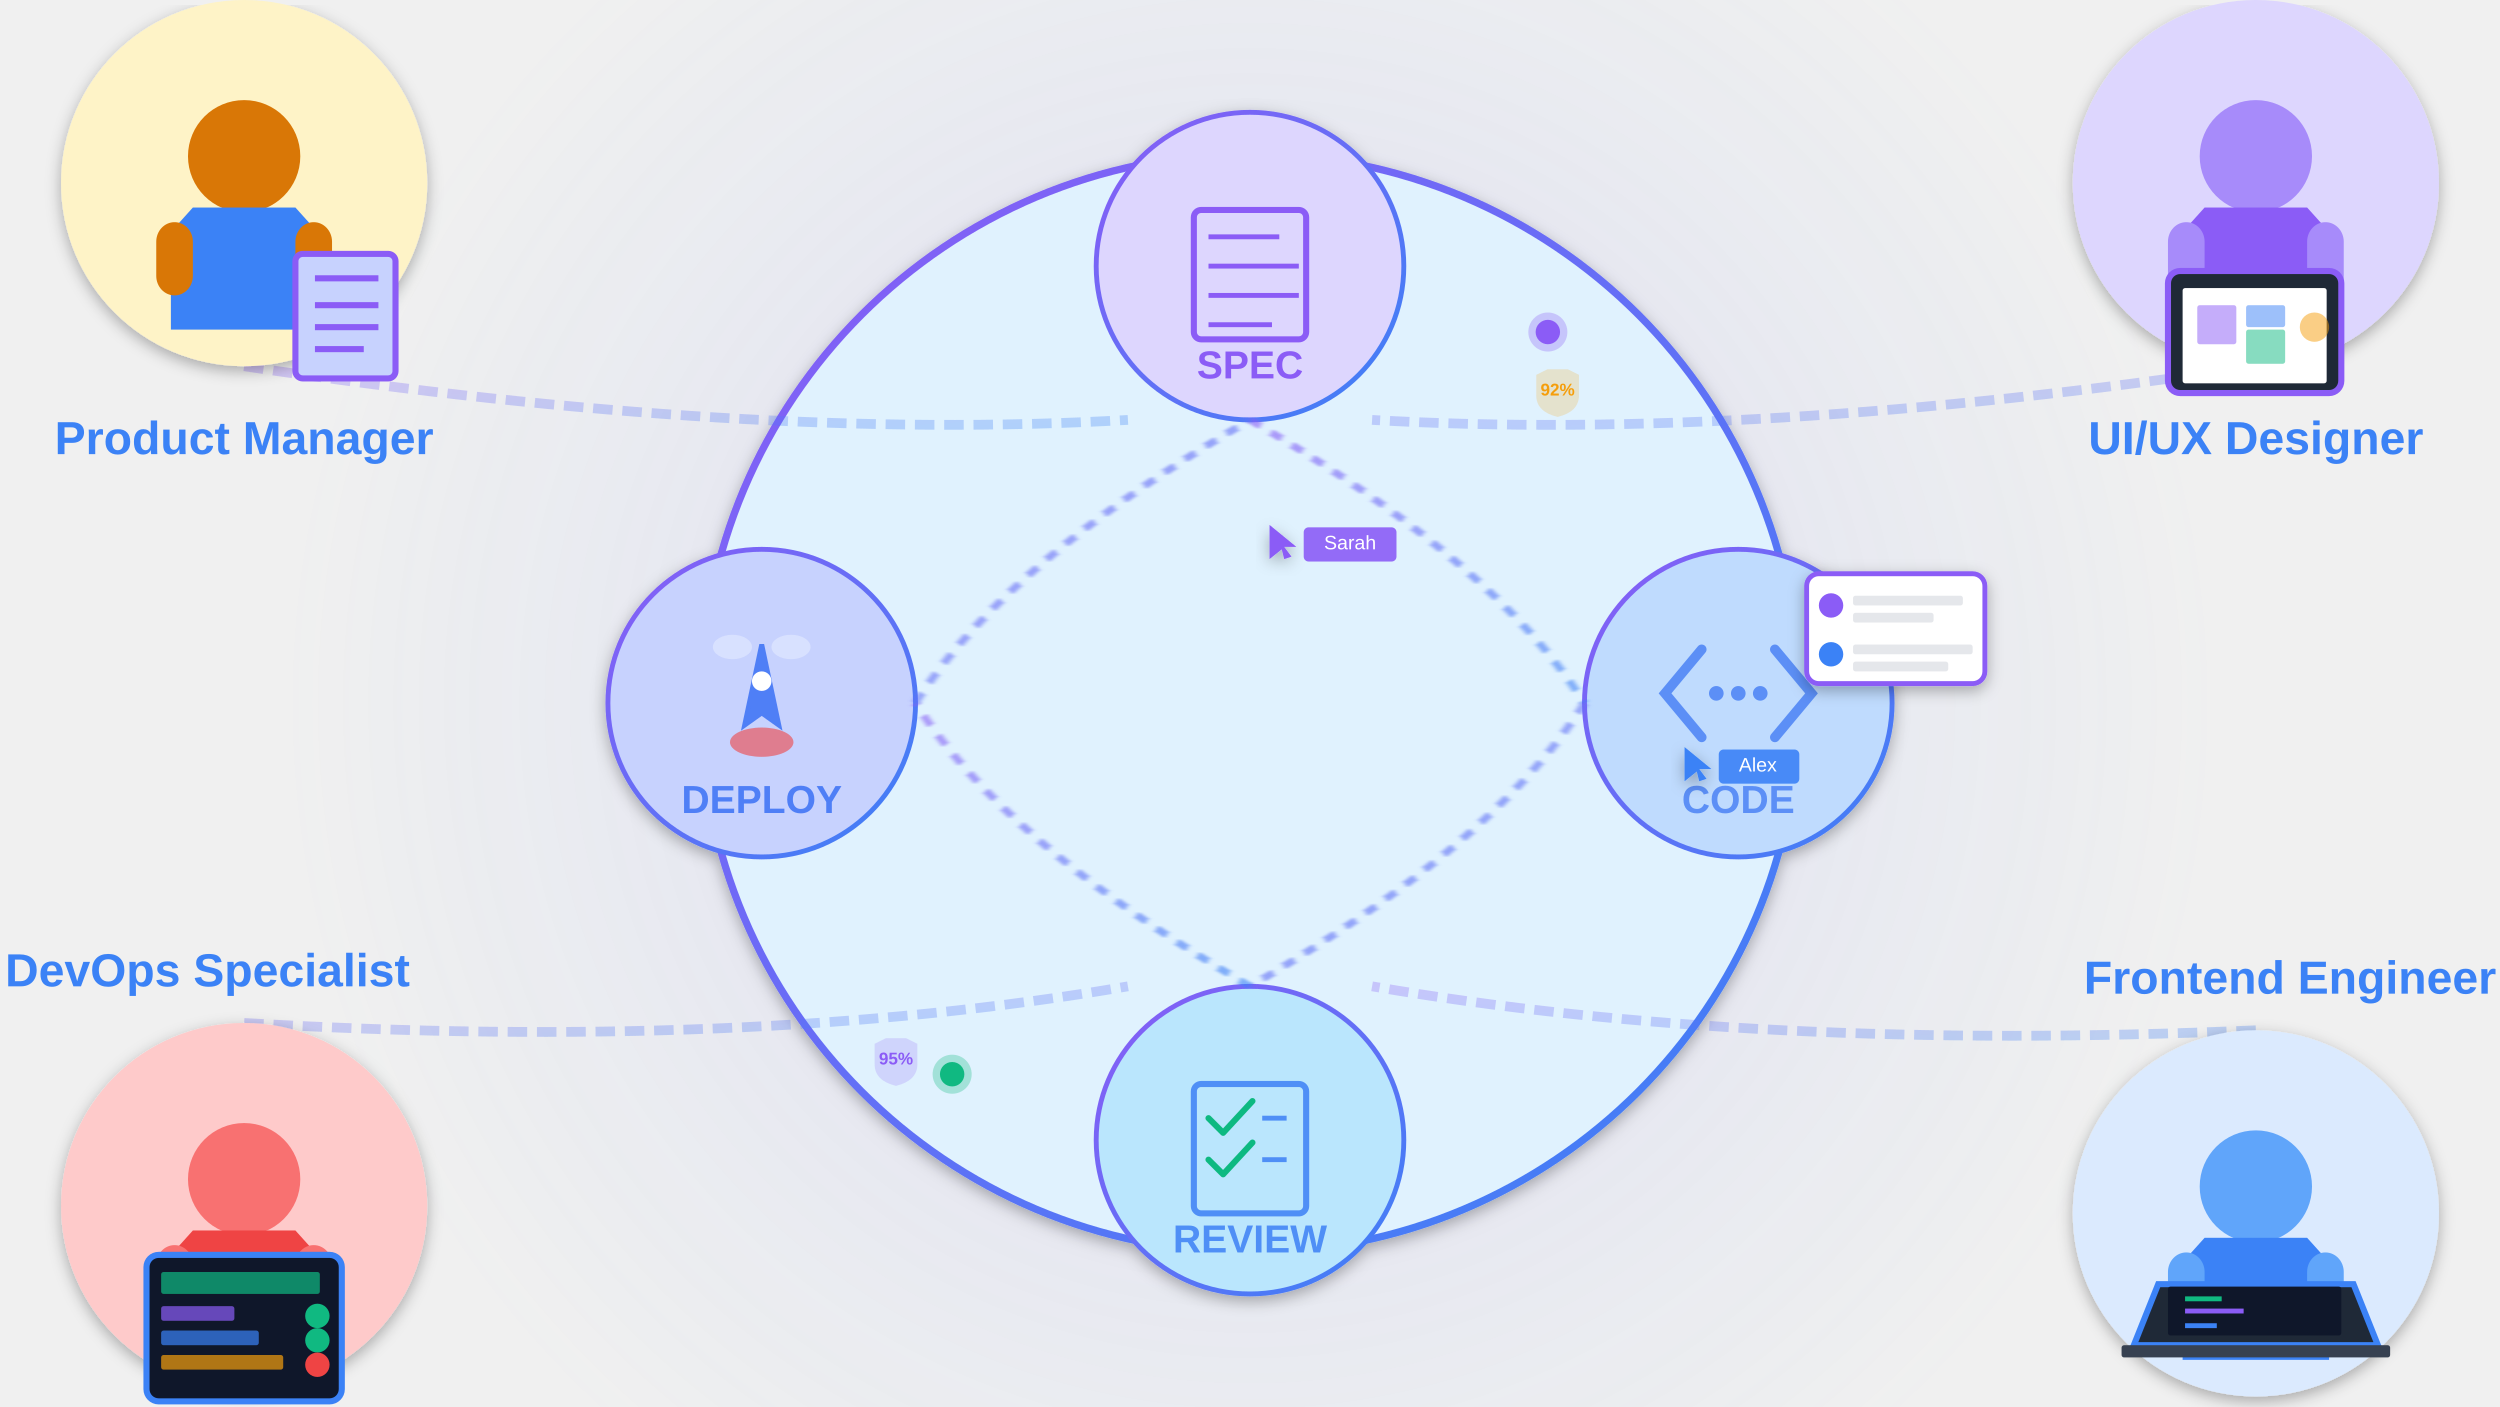
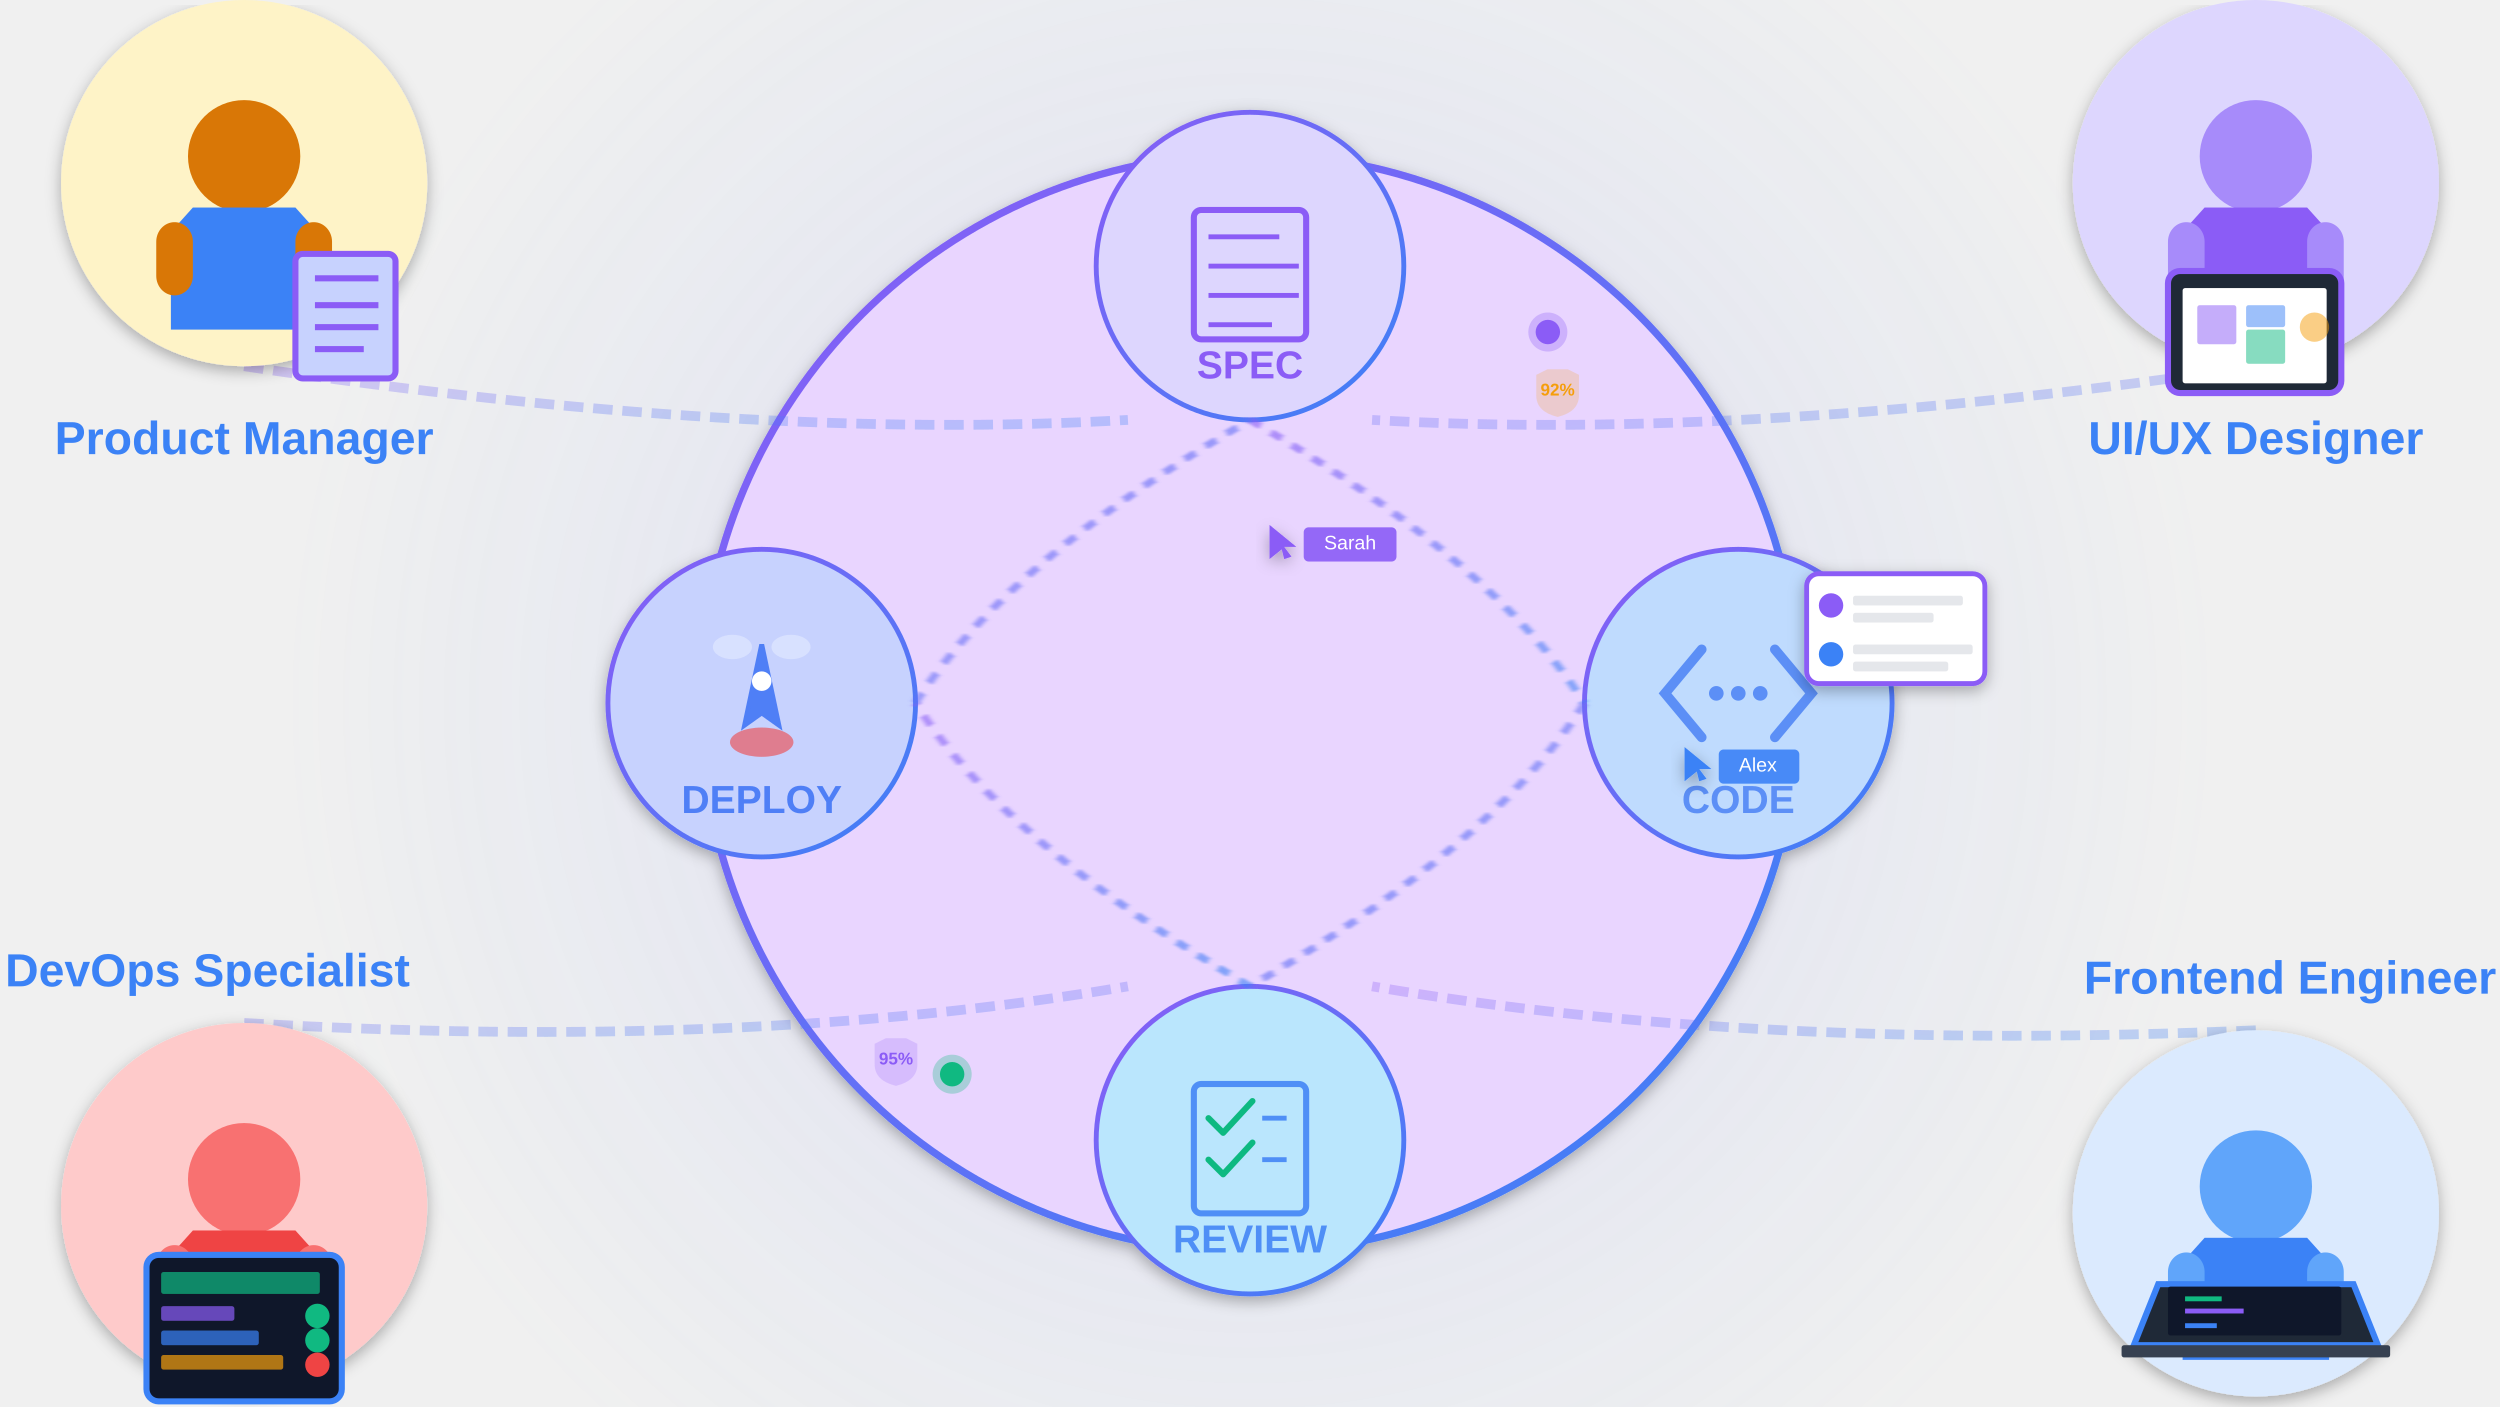
<svg xmlns="http://www.w3.org/2000/svg" viewBox="0 0 1024 576" width="1024" height="576">
  <defs>
    <linearGradient id="primaryGradient" x1="0%" y1="0%" x2="100%" y2="100%">
      <stop offset="0%" style="stop-color:#8b5cf6;stop-opacity:1" />
      <stop offset="100%" style="stop-color:#3b82f6;stop-opacity:1" />
    </linearGradient>
    <linearGradient id="secondaryGradient" x1="0%" y1="0%" x2="100%" y2="100%">
      <stop offset="0%" style="stop-color:#a78bfa;stop-opacity:1" />
      <stop offset="100%" style="stop-color:#60a5fa;stop-opacity:1" />
    </linearGradient>
    <radialGradient id="glowGradient" cx="50%" cy="50%" r="50%">
      <stop offset="0%" style="stop-color:#8b5cf6;stop-opacity:0.3" />
      <stop offset="100%" style="stop-color:#3b82f6;stop-opacity:0" />
    </radialGradient>
    <filter id="softShadow" x="-50%" y="-50%" width="200%" height="200%">
      <feGaussianBlur in="SourceAlpha" stdDeviation="3" />
      <feOffset dx="0" dy="2" result="offsetblur" />
      <feComponentTransfer>
        <feFuncA type="linear" slope="0.3" />
      </feComponentTransfer>
      <feMerge>
        <feMergeNode />
        <feMergeNode in="SourceGraphic" />
      </feMerge>
    </filter>
    <filter id="motionBlur">
      <feGaussianBlur in="SourceGraphic" stdDeviation="1 0" />
    </filter>
  </defs>
  <circle cx="512" cy="288" r="400" fill="url(#glowGradient)" opacity="0.5" />
  <g id="centralWorkflow" filter="url(#softShadow)">
-     <circle cx="512" cy="288" r="225" fill="#e0f2fe" stroke="url(#primaryGradient)" stroke-width="3" />
+     <circle cx="512" cy="288" r="225" fill="#e9d5ff" stroke="url(#primaryGradient)" stroke-width="3" />
    <g id="workflowStages">
      <g id="specStage">
        <circle cx="512" cy="109" r="63" fill="#ddd6fe" />
        <circle cx="512" cy="109" r="63" fill="none" stroke="url(#primaryGradient)" stroke-width="2" />
        <rect x="489" y="86" width="46" height="53" rx="3" fill="none" stroke="#8b5cf6" stroke-width="2.5" />
        <line x1="495" y1="97" x2="524" y2="97" stroke="#8b5cf6" stroke-width="2" />
        <line x1="495" y1="109" x2="532" y2="109" stroke="#8b5cf6" stroke-width="2" />
        <line x1="495" y1="121" x2="532" y2="121" stroke="#8b5cf6" stroke-width="2" />
        <line x1="495" y1="133" x2="521" y2="133" stroke="#8b5cf6" stroke-width="2" />
        <text x="512" y="155" text-anchor="middle" font-family="Arial, sans-serif" font-size="16" font-weight="bold" fill="#8b5cf6">SPEC</text>
      </g>
      <g id="codeStage">
        <circle cx="712" cy="288" r="63" fill="#bfdbfe" />
        <circle cx="712" cy="288" r="63" fill="none" stroke="url(#primaryGradient)" stroke-width="2" />
        <path d="M 697 266 L 682 284 L 697 302" fill="none" stroke="#5b8ff6" stroke-width="4" stroke-linecap="round" />
        <path d="M 727 266 L 742 284 L 727 302" fill="none" stroke="#5b8ff6" stroke-width="4" stroke-linecap="round" />
        <circle cx="703" cy="284" r="3" fill="#5b8ff6" />
        <circle cx="712" cy="284" r="3" fill="#5b8ff6" />
        <circle cx="721" cy="284" r="3" fill="#5b8ff6" />
        <text x="712" y="333" text-anchor="middle" font-family="Arial, sans-serif" font-size="16" font-weight="bold" fill="#5b8ff6">CODE</text>
      </g>
      <g id="reviewStage">
        <circle cx="512" cy="467" r="63" fill="#bae6fd" />
        <circle cx="512" cy="467" r="63" fill="none" stroke="url(#primaryGradient)" stroke-width="2" />
        <rect x="489" y="444" width="46" height="53" rx="3" fill="none" stroke="#4f8ff6" stroke-width="2.5" />
        <polyline points="495,458 501,464 513,451" fill="none" stroke="#10b981" stroke-width="2.5" stroke-linecap="round" stroke-linejoin="round" />
        <polyline points="495,475 501,481 513,468" fill="none" stroke="#10b981" stroke-width="2.5" stroke-linecap="round" stroke-linejoin="round" />
        <line x1="517" y1="458" x2="527" y2="458" stroke="#4f8ff6" stroke-width="2" />
        <line x1="517" y1="475" x2="527" y2="475" stroke="#4f8ff6" stroke-width="2" />
        <text x="512" y="513" text-anchor="middle" font-family="Arial, sans-serif" font-size="16" font-weight="bold" fill="#4f8ff6">REVIEW</text>
      </g>
      <g id="deployStage">
        <circle cx="312" cy="288" r="63" fill="#c7d2fe" />
        <circle cx="312" cy="288" r="63" fill="none" stroke="url(#primaryGradient)" stroke-width="2" />
        <path d="M 312 264 L 305 297 L 312 292 L 319 297 Z" fill="#4f7ff6" stroke="#4f7ff6" stroke-width="2" />
        <ellipse cx="312" cy="304" rx="13" ry="6" fill="#ef4444" opacity="0.6" />
        <circle cx="312" cy="279" r="4" fill="#ffffff" />
        <ellipse cx="324" cy="265" rx="8" ry="5" fill="#e0e7ff" opacity="0.7" />
        <ellipse cx="300" cy="265" rx="8" ry="5" fill="#e0e7ff" opacity="0.7" />
        <text x="312" y="333" text-anchor="middle" font-family="Arial, sans-serif" font-size="16" font-weight="bold" fill="#4f7ff6">DEPLOY</text>
      </g>
    </g>
    <g id="flowLines" opacity="0.6">
      <path d="M 512 172 Q 612 230 649 288" fill="none" stroke="url(#primaryGradient)" stroke-width="3" stroke-dasharray="5,5" filter="url(#motionBlur)">
        <animate attributeName="stroke-dashoffset" from="0" to="10" dur="1s" repeatCount="indefinite" />
      </path>
      <path d="M 649 288 Q 612 346 512 404" fill="none" stroke="url(#primaryGradient)" stroke-width="3" stroke-dasharray="5,5" filter="url(#motionBlur)">
        <animate attributeName="stroke-dashoffset" from="0" to="10" dur="1s" repeatCount="indefinite" />
      </path>
      <path d="M 512 404 Q 412 346 375 288" fill="none" stroke="url(#primaryGradient)" stroke-width="3" stroke-dasharray="5,5" filter="url(#motionBlur)">
        <animate attributeName="stroke-dashoffset" from="0" to="10" dur="1s" repeatCount="indefinite" />
      </path>
      <path d="M 375 288 Q 412 230 512 172" fill="none" stroke="url(#primaryGradient)" stroke-width="3" stroke-dasharray="5,5" filter="url(#motionBlur)">
        <animate attributeName="stroke-dashoffset" from="0" to="10" dur="1s" repeatCount="indefinite" />
      </path>
    </g>
  </g>
  <g id="qualityGates">
    <g transform="translate(630, 154)">
      <path d="M 0 0 L 4 -2 L 12 -2 L 16 0 L 16 8 Q 16 14 8 16 Q 0 14 0 8 Z" fill="#f59e0b" opacity="0.2" stroke="#f59e0b" stroke-width="1.5" />
      <text x="8" y="8" text-anchor="middle" font-family="Arial, sans-serif" font-size="7" font-weight="bold" fill="#f59e0b">92%</text>
    </g>
    <g transform="translate(359, 428)">
      <path d="M 0 0 L 4 -2 L 12 -2 L 16 0 L 16 8 Q 16 14 8 16 Q 0 14 0 8 Z" fill="#8b5cf6" opacity="0.2" stroke="#8b5cf6" stroke-width="1.5" />
      <text x="8" y="8" text-anchor="middle" font-family="Arial, sans-serif" font-size="7" font-weight="bold" fill="#8b5cf6">95%</text>
    </g>
  </g>
  <g id="integrationLines" opacity="0.3">
    <path d="M 100 150 Q 306 181 462 172" fill="none" stroke="url(#primaryGradient)" stroke-width="4" stroke-dasharray="8,4" />
    <path d="M 924 150 Q 718 181 562 172" fill="none" stroke="url(#primaryGradient)" stroke-width="4" stroke-dasharray="8,4" />
    <path d="M 924 422 Q 718 431 562 404" fill="none" stroke="url(#primaryGradient)" stroke-width="4" stroke-dasharray="8,4" />
    <path d="M 100 419 Q 306 431 462 404" fill="none" stroke="url(#primaryGradient)" stroke-width="4" stroke-dasharray="8,4" />
  </g>
  <g id="productManager" transform="translate(100, 75)">
    <circle cx="0" cy="0" r="75" fill="#fef3c7" filter="url(#softShadow)" />
    <circle cx="0" cy="-11" r="23" fill="#d97706" />
    <path d="M -30 20 L -21 10 L 21 10 L 30 20 L 30 60 L -30 60 Z" fill="#3b82f6" />
    <rect x="-36" y="16" width="15" height="30" rx="8" fill="#d97706" />
    <rect x="21" y="16" width="15" height="30" rx="8" fill="#d97706" />
    <rect x="21" y="29" width="41" height="51" rx="3" fill="#c7d2fe" stroke="#8b5cf6" stroke-width="2.5" />
    <line x1="29" y1="39" x2="55" y2="39" stroke="#8b5cf6" stroke-width="2.5" />
    <line x1="29" y1="50" x2="55" y2="50" stroke="#8b5cf6" stroke-width="2.5" />
    <line x1="29" y1="59" x2="55" y2="59" stroke="#8b5cf6" stroke-width="2.5" />
    <line x1="29" y1="68" x2="49" y2="68" stroke="#8b5cf6" stroke-width="2.5" />
    <text x="0" y="111" text-anchor="middle" font-family="Arial, sans-serif" font-size="19" font-weight="700" fill="#3b82f6">Product Manager</text>
  </g>
  <g id="uiDesigner" transform="translate(924, 75)">
    <circle cx="0" cy="0" r="75" fill="#ddd6fe" filter="url(#softShadow)" />
    <circle cx="0" cy="-11" r="23" fill="#a78bfa" />
    <path d="M -30 20 L -21 10 L 21 10 L 30 20 L 30 60 L -30 60 Z" fill="#8b5cf6" />
    <rect x="-36" y="16" width="15" height="30" rx="8" fill="#a78bfa" />
    <rect x="21" y="16" width="15" height="30" rx="8" fill="#a78bfa" />
    <rect x="-36" y="36" width="71" height="50" rx="5" fill="#1f2937" stroke="#8b5cf6" stroke-width="2.5" />
    <rect x="-30" y="43" width="59" height="39" rx="1" fill="#ffffff" />
    <rect x="-24" y="50" width="16" height="16" rx="1" fill="#8b5cf6" opacity="0.5" />
    <rect x="-4" y="50" width="16" height="9" rx="1" fill="#3b82f6" opacity="0.5" />
    <rect x="-4" y="60" width="16" height="14" rx="1" fill="#10b981" opacity="0.5" />
    <circle cx="24" cy="59" r="6" fill="#f59e0b" opacity="0.5" />
    <text x="0" y="111" text-anchor="middle" font-family="Arial, sans-serif" font-size="19" font-weight="700" fill="#3b82f6">UI/UX Designer</text>
  </g>
  <g id="frontendEngineer" transform="translate(924, 497)">
    <circle cx="0" cy="0" r="75" fill="#dbeafe" filter="url(#softShadow)" />
    <circle cx="0" cy="-11" r="23" fill="#60a5fa" />
    <path d="M -30 20 L -21 10 L 21 10 L 30 20 L 30 60 L -30 60 Z" fill="#3b82f6" />
    <rect x="-36" y="16" width="15" height="30" rx="8" fill="#60a5fa" />
    <rect x="21" y="16" width="15" height="30" rx="8" fill="#60a5fa" />
    <path d="M -50 54 L -40 29 L 40 29 L 50 54 Z" fill="#1f2937" stroke="#3b82f6" stroke-width="2.5" />
    <rect x="-36" y="30" width="71" height="20" rx="1" fill="#0f172a" />
    <line x1="-29" y1="35" x2="-14" y2="35" stroke="#10b981" stroke-width="2" />
    <line x1="-29" y1="40" x2="-5" y2="40" stroke="#8b5cf6" stroke-width="2" />
    <line x1="-29" y1="46" x2="-16" y2="46" stroke="#3b82f6" stroke-width="2" />
    <rect x="-55" y="54" width="110" height="5" rx="1" fill="#374151" />
    <text x="14" y="-90" text-anchor="middle" font-family="Arial, sans-serif" font-size="19" font-weight="700" fill="#3b82f6">Frontend Engineer</text>
  </g>
  <g id="devopsSpecialist" transform="translate(100, 494)">
    <circle cx="0" cy="0" r="75" fill="#fecaca" filter="url(#softShadow)" />
    <circle cx="0" cy="-11" r="23" fill="#f87171" />
    <path d="M -30 20 L -21 10 L 21 10 L 30 20 L 30 60 L -30 60 Z" fill="#ef4444" />
    <rect x="-36" y="16" width="15" height="30" rx="8" fill="#f87171" />
    <rect x="21" y="16" width="15" height="30" rx="8" fill="#f87171" />
    <rect x="-40" y="20" width="80" height="60" rx="5" fill="#0f172a" stroke="#3b82f6" stroke-width="2.5" />
    <rect x="-34" y="27" width="65" height="9" rx="1" fill="#10b981" opacity="0.7" />
    <rect x="-34" y="41" width="30" height="6" rx="1" fill="#8b5cf6" opacity="0.7" />
    <rect x="-34" y="51" width="40" height="6" rx="1" fill="#3b82f6" opacity="0.7" />
    <rect x="-34" y="61" width="50" height="6" rx="1" fill="#f59e0b" opacity="0.7" />
    <circle cx="30" cy="45" r="5" fill="#10b981" />
    <circle cx="30" cy="55" r="5" fill="#10b981" />
    <circle cx="30" cy="65" r="5" fill="#ef4444" />
    <text x="-15" y="-90" text-anchor="middle" font-family="Arial, sans-serif" font-size="19" font-weight="700" fill="#3b82f6">DevOps Specialist</text>
  </g>
  <g id="sharedCursors">
    <g transform="translate(520, 215)">
      <path d="M 0 0 L 0 14 L 5 10 L 6 14 L 9 13 L 6 9 L 11 9 Z" fill="#8b5cf6" filter="url(#softShadow)" />
      <rect x="14" y="1" width="38" height="14" rx="2" fill="#8b5cf6" opacity="0.9" />
      <text x="33" y="10" text-anchor="middle" font-family="Arial, sans-serif" font-size="8" fill="#ffffff">Sarah</text>
    </g>
    <g transform="translate(690, 306)">
      <path d="M 0 0 L 0 14 L 5 10 L 6 14 L 9 13 L 6 9 L 11 9 Z" fill="#3b82f6" filter="url(#softShadow)" />
      <rect x="14" y="1" width="33" height="14" rx="2" fill="#3b82f6" opacity="0.9" />
      <text x="30" y="10" text-anchor="middle" font-family="Arial, sans-serif" font-size="8" fill="#ffffff">Alex</text>
    </g>
  </g>
  <g id="commentThreads">
    <g transform="translate(740, 235)">
      <rect x="0" y="0" width="73" height="45" rx="5" fill="#ffffff" stroke="#8b5cf6" stroke-width="2" filter="url(#softShadow)" />
      <circle cx="10" cy="13" r="5" fill="#8b5cf6" />
      <rect x="19" y="9" width="45" height="4" rx="1" fill="#e5e7eb" />
      <rect x="19" y="16" width="33" height="4" rx="1" fill="#e5e7eb" />
      <circle cx="10" cy="33" r="5" fill="#3b82f6" />
      <rect x="19" y="29" width="49" height="4" rx="1" fill="#e5e7eb" />
      <rect x="19" y="36" width="39" height="4" rx="1" fill="#e5e7eb" />
    </g>
  </g>
  <g id="editIndicators">
    <g transform="translate(390, 440)">
      <circle cx="0" cy="0" r="8" fill="#10b981" opacity="0.3">
        <animate attributeName="r" values="8;13;8" dur="2s" repeatCount="indefinite" />
        <animate attributeName="opacity" values="0.3;0;0.3" dur="2s" repeatCount="indefinite" />
      </circle>
      <circle cx="0" cy="0" r="5" fill="#10b981" />
    </g>
    <g transform="translate(634, 136)">
      <circle cx="0" cy="0" r="8" fill="#8b5cf6" opacity="0.3">
        <animate attributeName="r" values="8;13;8" dur="2s" repeatCount="indefinite" />
        <animate attributeName="opacity" values="0.3;0;0.3" dur="2s" repeatCount="indefinite" />
      </circle>
      <circle cx="0" cy="0" r="5" fill="#8b5cf6" />
    </g>
  </g>
</svg>
